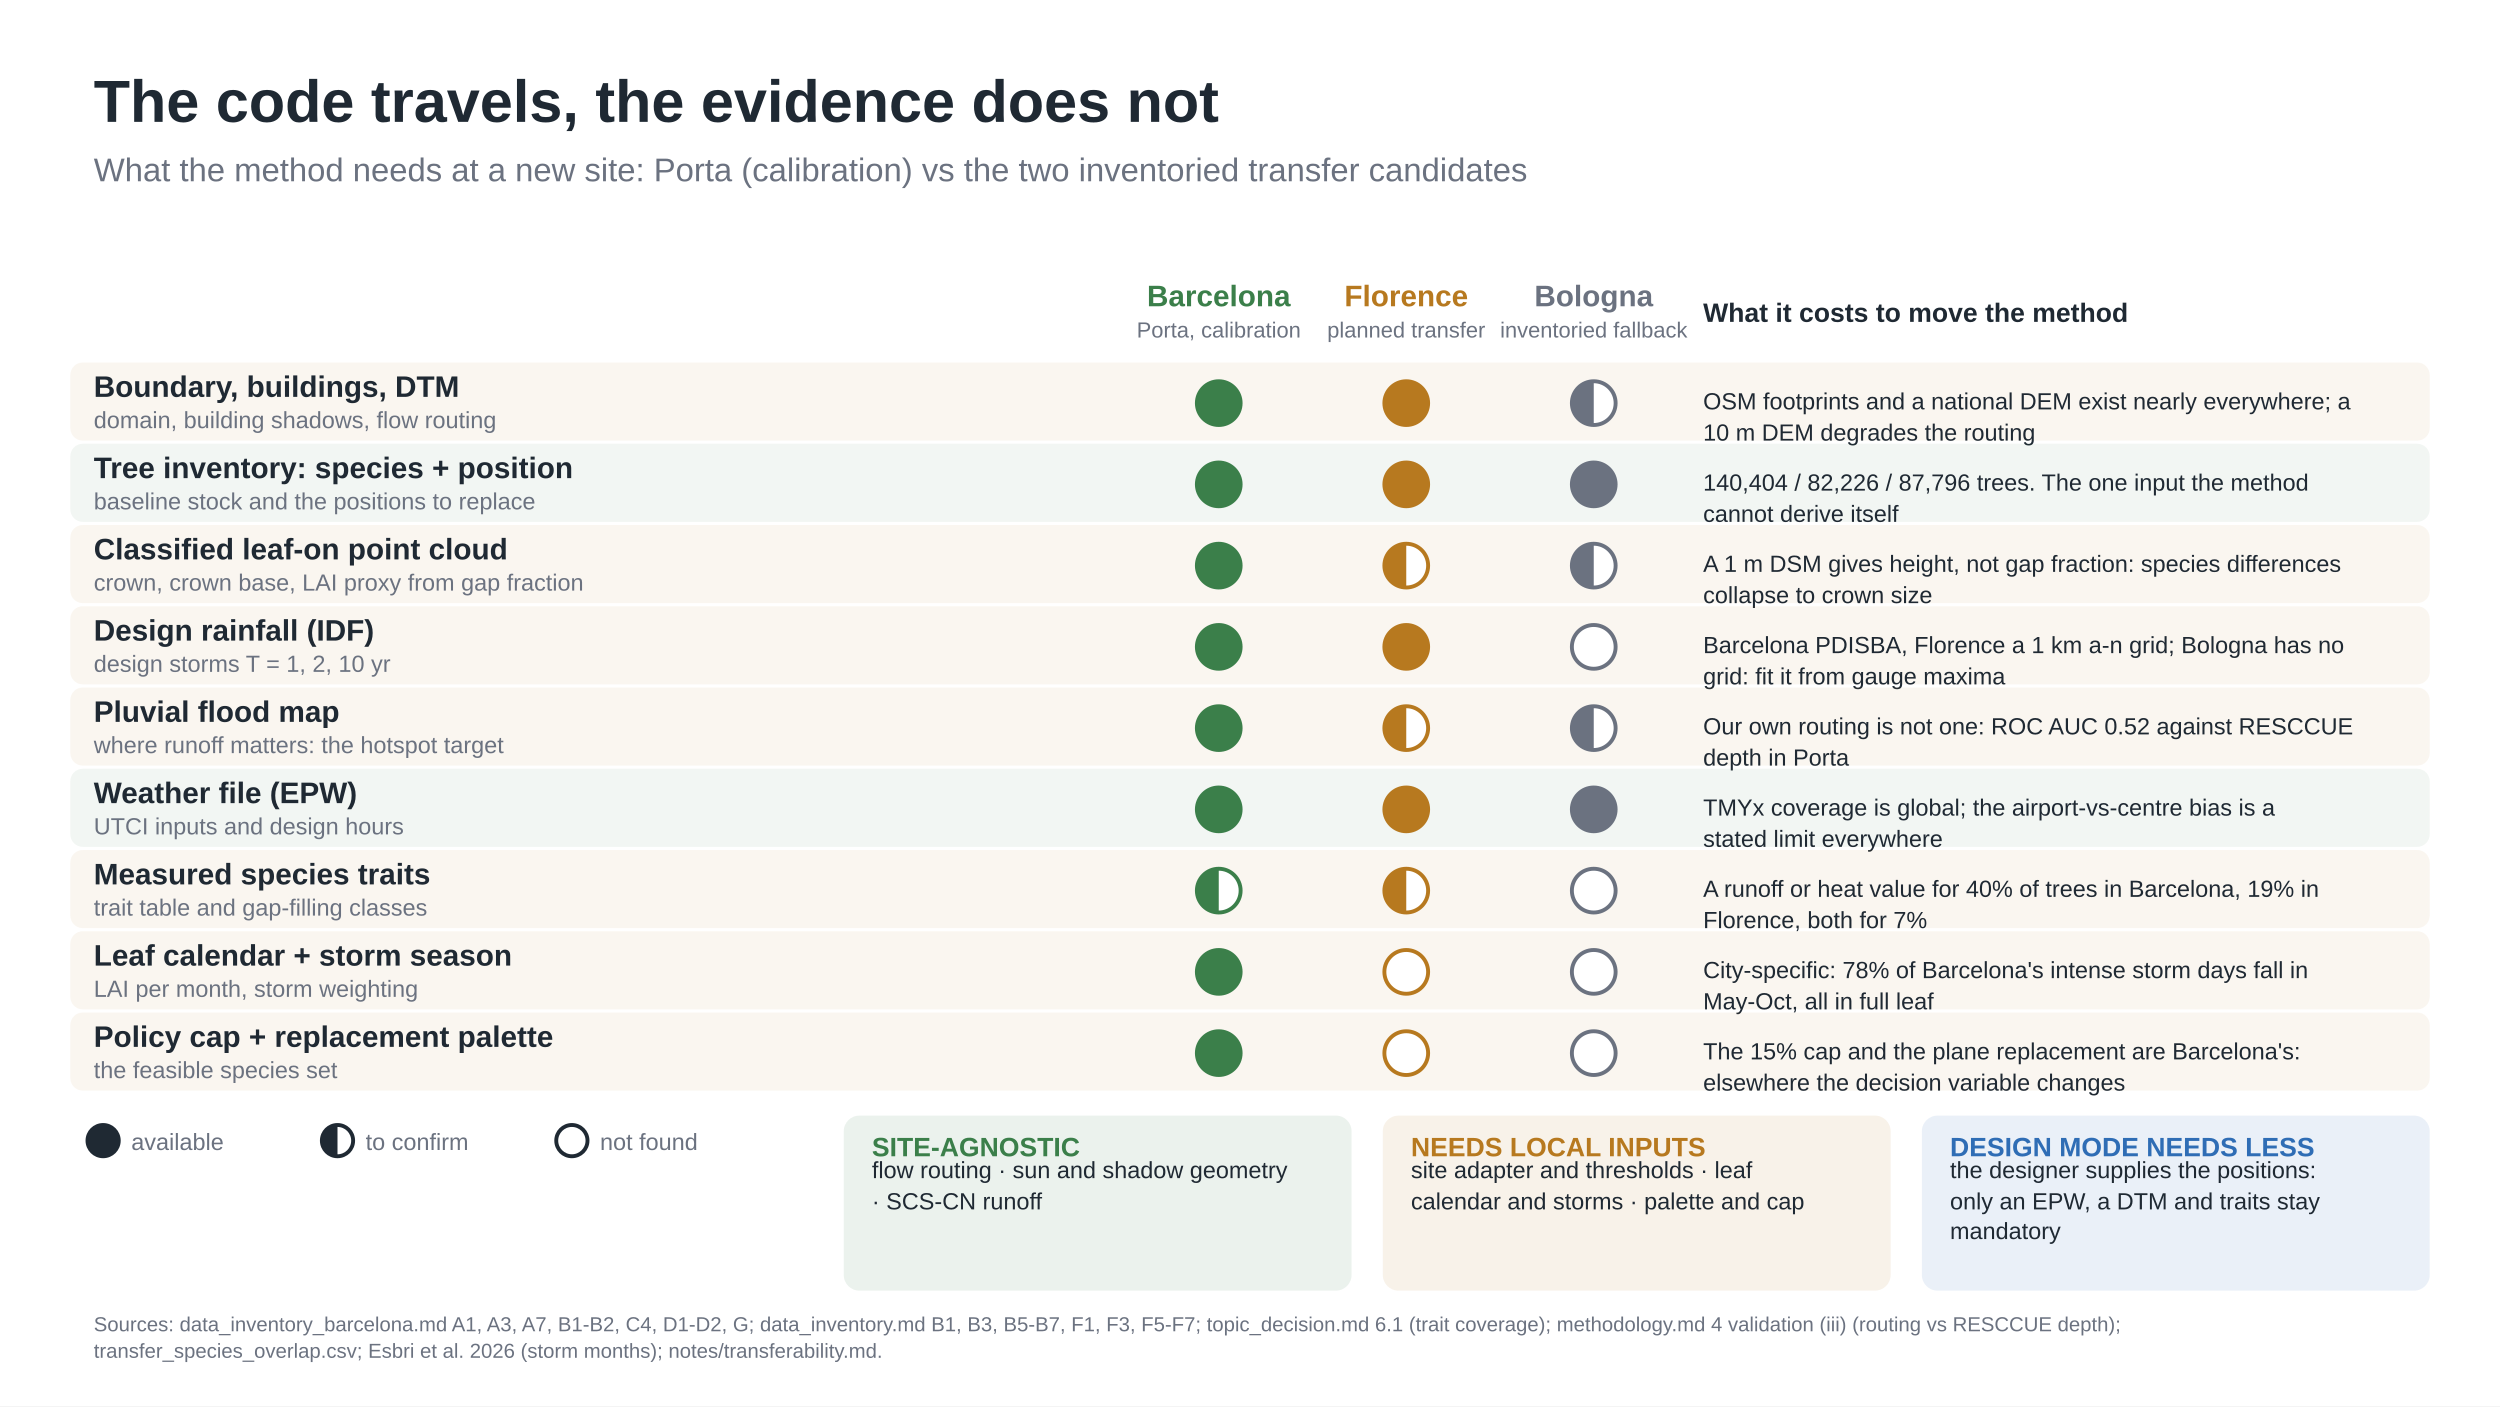
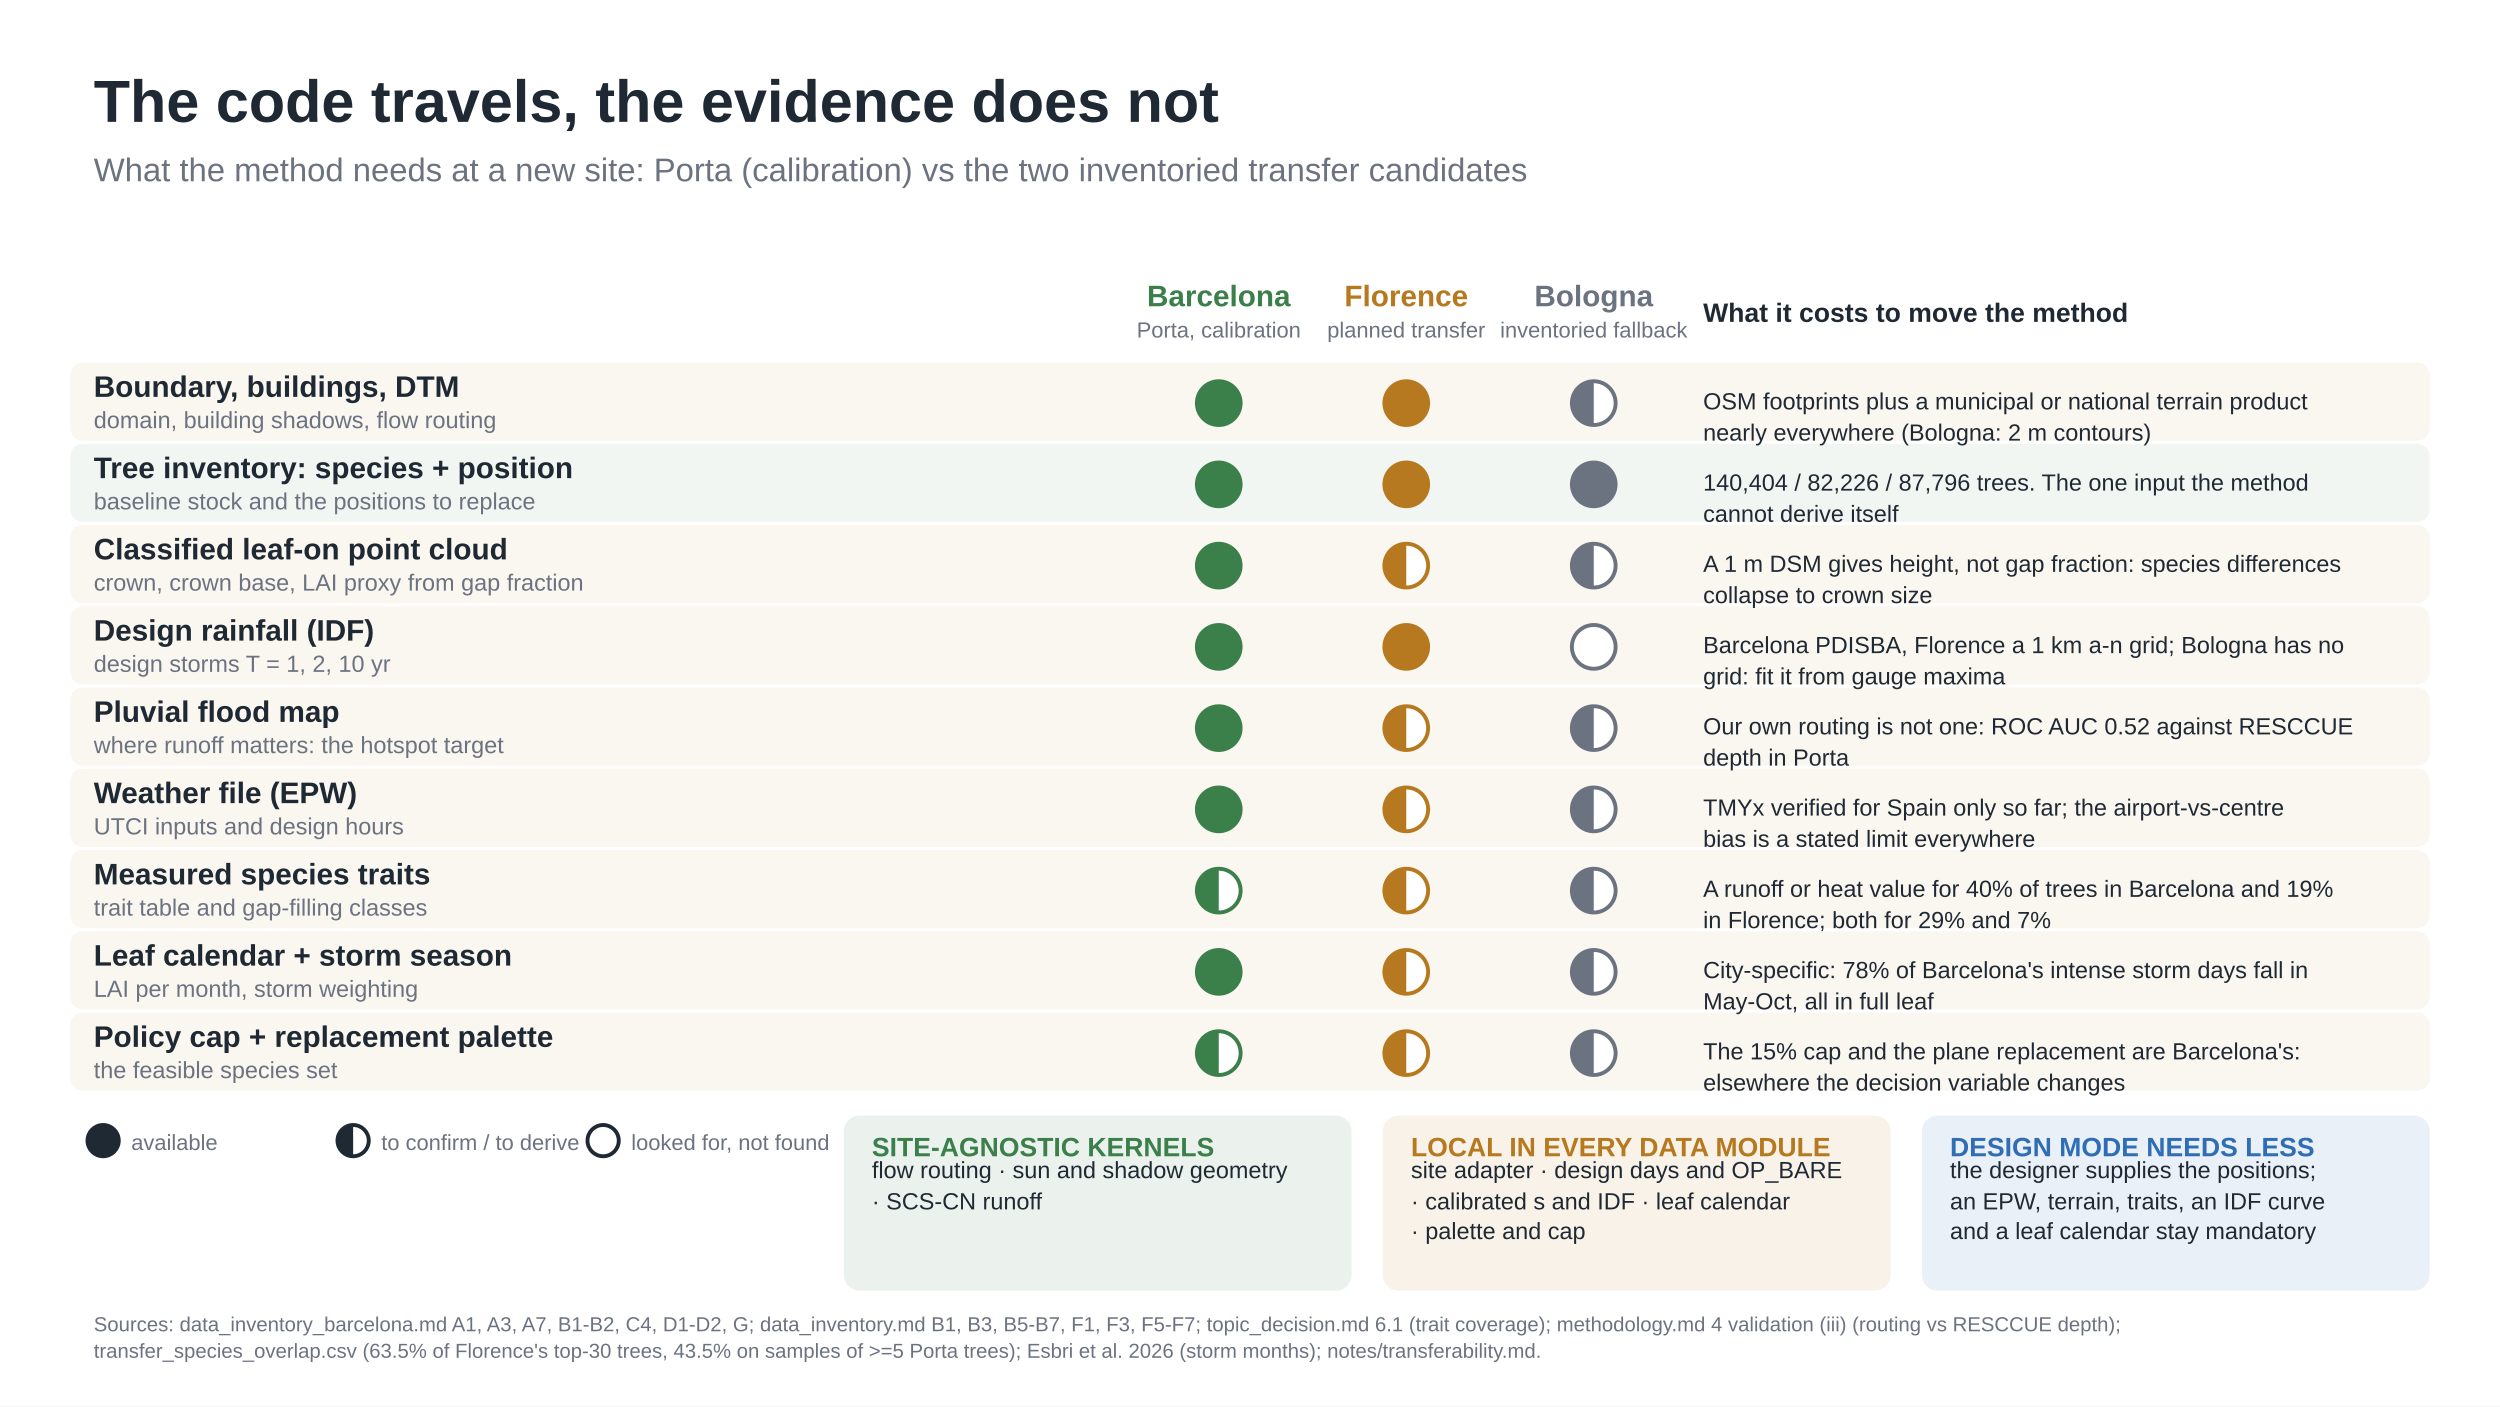
<svg xmlns="http://www.w3.org/2000/svg" width="1600" height="900" viewBox="0 0 1600 900" font-family="Arial, Helvetica, sans-serif">
  <defs>
    <marker id="arr" viewBox="0 0 10 10" refX="9" refY="5" markerWidth="7" markerHeight="7" orient="auto">
      <path d="M0,0 L10,5 L0,10 z" fill="#6B7280" />
    </marker>
  </defs>
  <rect width="1600" height="900" fill="#FFFFFF" />
  <text x="60" y="78" font-size="38" fill="#1F2933" font-weight="bold" text-anchor="start">The code travels, the evidence does not</text>
  <text x="60" y="116" font-size="21" fill="#6B7280" font-weight="normal" text-anchor="start">What the method needs at a new site: Porta (calibration) vs the two inventoried transfer candidates</text>
  <text x="780" y="196" font-size="19" fill="#3B7F4A" font-weight="bold" text-anchor="middle">Barcelona</text>
  <text x="780" y="216" font-size="14" fill="#6B7280" font-weight="normal" text-anchor="middle">Porta, calibration</text>
  <text x="900" y="196" font-size="19" fill="#B7791F" font-weight="bold" text-anchor="middle">Florence</text>
  <text x="900" y="216" font-size="14" fill="#6B7280" font-weight="normal" text-anchor="middle">planned transfer</text>
  <text x="1020" y="196" font-size="19" fill="#6B7280" font-weight="bold" text-anchor="middle">Bologna</text>
  <text x="1020" y="216" font-size="14" fill="#6B7280" font-weight="normal" text-anchor="middle">inventoried fallback</text>
  <text x="1090" y="206" font-size="17" fill="#1F2933" font-weight="bold" text-anchor="start">What it costs to move the method</text>
  <rect x="45" y="232" width="1510" height="50" rx="8" fill="#B7791F" fill-opacity="0.07" stroke="none" stroke-width="2" />
  <text x="60" y="254" font-size="19" fill="#1F2933" font-weight="bold" text-anchor="start">Boundary, buildings, DTM</text>
  <text x="60" y="274" font-size="15" fill="#6B7280" font-weight="normal" text-anchor="start">domain, building shadows, flow routing</text>
  <circle cx="780" cy="258" r="14" fill="#FFFFFF" stroke="#3B7F4A" stroke-width="2.5" />
  <circle cx="780" cy="258" r="14" fill="#3B7F4A" />
  <circle cx="900" cy="258" r="14" fill="#FFFFFF" stroke="#B7791F" stroke-width="2.5" />
  <circle cx="900" cy="258" r="14" fill="#B7791F" />
  <circle cx="1020" cy="258" r="14" fill="#FFFFFF" stroke="#6B7280" stroke-width="2.5" />
  <path d="M1020,244 A14,14 0 0,0 1020,272 Z" fill="#6B7280" />
-   <text x="1090" y="262" font-size="15" fill="#1F2933" font-weight="normal" text-anchor="start">OSM footprints and a national DEM exist nearly everywhere; a</text>
-   <text x="1090" y="282" font-size="15" fill="#1F2933" font-weight="normal" text-anchor="start">10 m DEM degrades the routing</text>
+   <text x="1090" y="262" font-size="15" fill="#1F2933" font-weight="normal" text-anchor="start">OSM footprints plus a municipal or national terrain product</text>
+   <text x="1090" y="282" font-size="15" fill="#1F2933" font-weight="normal" text-anchor="start">nearly everywhere (Bologna: 2 m contours)</text>
  <rect x="45" y="284" width="1510" height="50" rx="8" fill="#3B7F4A" fill-opacity="0.07" stroke="none" stroke-width="2" />
  <text x="60" y="306" font-size="19" fill="#1F2933" font-weight="bold" text-anchor="start">Tree inventory: species + position</text>
  <text x="60" y="326" font-size="15" fill="#6B7280" font-weight="normal" text-anchor="start">baseline stock and the positions to replace</text>
  <circle cx="780" cy="310" r="14" fill="#FFFFFF" stroke="#3B7F4A" stroke-width="2.5" />
  <circle cx="780" cy="310" r="14" fill="#3B7F4A" />
  <circle cx="900" cy="310" r="14" fill="#FFFFFF" stroke="#B7791F" stroke-width="2.5" />
  <circle cx="900" cy="310" r="14" fill="#B7791F" />
  <circle cx="1020" cy="310" r="14" fill="#FFFFFF" stroke="#6B7280" stroke-width="2.5" />
  <circle cx="1020" cy="310" r="14" fill="#6B7280" />
  <text x="1090" y="314" font-size="15" fill="#1F2933" font-weight="normal" text-anchor="start">140,404 / 82,226 / 87,796 trees. The one input the method</text>
  <text x="1090" y="334" font-size="15" fill="#1F2933" font-weight="normal" text-anchor="start">cannot derive itself</text>
  <rect x="45" y="336" width="1510" height="50" rx="8" fill="#B7791F" fill-opacity="0.07" stroke="none" stroke-width="2" />
  <text x="60" y="358" font-size="19" fill="#1F2933" font-weight="bold" text-anchor="start">Classified leaf-on point cloud</text>
  <text x="60" y="378" font-size="15" fill="#6B7280" font-weight="normal" text-anchor="start">crown, crown base, LAI proxy from gap fraction</text>
  <circle cx="780" cy="362" r="14" fill="#FFFFFF" stroke="#3B7F4A" stroke-width="2.5" />
  <circle cx="780" cy="362" r="14" fill="#3B7F4A" />
  <circle cx="900" cy="362" r="14" fill="#FFFFFF" stroke="#B7791F" stroke-width="2.5" />
  <path d="M900,348 A14,14 0 0,0 900,376 Z" fill="#B7791F" />
  <circle cx="1020" cy="362" r="14" fill="#FFFFFF" stroke="#6B7280" stroke-width="2.5" />
  <path d="M1020,348 A14,14 0 0,0 1020,376 Z" fill="#6B7280" />
  <text x="1090" y="366" font-size="15" fill="#1F2933" font-weight="normal" text-anchor="start">A 1 m DSM gives height, not gap fraction: species differences</text>
  <text x="1090" y="386" font-size="15" fill="#1F2933" font-weight="normal" text-anchor="start">collapse to crown size</text>
  <rect x="45" y="388" width="1510" height="50" rx="8" fill="#B7791F" fill-opacity="0.07" stroke="none" stroke-width="2" />
  <text x="60" y="410" font-size="19" fill="#1F2933" font-weight="bold" text-anchor="start">Design rainfall (IDF)</text>
  <text x="60" y="430" font-size="15" fill="#6B7280" font-weight="normal" text-anchor="start">design storms T = 1, 2, 10 yr</text>
  <circle cx="780" cy="414" r="14" fill="#FFFFFF" stroke="#3B7F4A" stroke-width="2.5" />
  <circle cx="780" cy="414" r="14" fill="#3B7F4A" />
  <circle cx="900" cy="414" r="14" fill="#FFFFFF" stroke="#B7791F" stroke-width="2.5" />
  <circle cx="900" cy="414" r="14" fill="#B7791F" />
  <circle cx="1020" cy="414" r="14" fill="#FFFFFF" stroke="#6B7280" stroke-width="2.5" />
  <text x="1090" y="418" font-size="15" fill="#1F2933" font-weight="normal" text-anchor="start">Barcelona PDISBA, Florence a 1 km a-n grid; Bologna has no</text>
  <text x="1090" y="438" font-size="15" fill="#1F2933" font-weight="normal" text-anchor="start">grid: fit it from gauge maxima</text>
  <rect x="45" y="440" width="1510" height="50" rx="8" fill="#B7791F" fill-opacity="0.07" stroke="none" stroke-width="2" />
  <text x="60" y="462" font-size="19" fill="#1F2933" font-weight="bold" text-anchor="start">Pluvial flood map</text>
  <text x="60" y="482" font-size="15" fill="#6B7280" font-weight="normal" text-anchor="start">where runoff matters: the hotspot target</text>
  <circle cx="780" cy="466" r="14" fill="#FFFFFF" stroke="#3B7F4A" stroke-width="2.5" />
  <circle cx="780" cy="466" r="14" fill="#3B7F4A" />
  <circle cx="900" cy="466" r="14" fill="#FFFFFF" stroke="#B7791F" stroke-width="2.5" />
  <path d="M900,452 A14,14 0 0,0 900,480 Z" fill="#B7791F" />
  <circle cx="1020" cy="466" r="14" fill="#FFFFFF" stroke="#6B7280" stroke-width="2.5" />
  <path d="M1020,452 A14,14 0 0,0 1020,480 Z" fill="#6B7280" />
  <text x="1090" y="470" font-size="15" fill="#1F2933" font-weight="normal" text-anchor="start">Our own routing is not one: ROC AUC 0.52 against RESCCUE</text>
  <text x="1090" y="490" font-size="15" fill="#1F2933" font-weight="normal" text-anchor="start">depth in Porta</text>
-   <rect x="45" y="492" width="1510" height="50" rx="8" fill="#3B7F4A" fill-opacity="0.07" stroke="none" stroke-width="2" />
+   <rect x="45" y="492" width="1510" height="50" rx="8" fill="#B7791F" fill-opacity="0.07" stroke="none" stroke-width="2" />
  <text x="60" y="514" font-size="19" fill="#1F2933" font-weight="bold" text-anchor="start">Weather file (EPW)</text>
  <text x="60" y="534" font-size="15" fill="#6B7280" font-weight="normal" text-anchor="start">UTCI inputs and design hours</text>
  <circle cx="780" cy="518" r="14" fill="#FFFFFF" stroke="#3B7F4A" stroke-width="2.5" />
  <circle cx="780" cy="518" r="14" fill="#3B7F4A" />
  <circle cx="900" cy="518" r="14" fill="#FFFFFF" stroke="#B7791F" stroke-width="2.5" />
-   <circle cx="900" cy="518" r="14" fill="#B7791F" />
+   <path d="M900,504 A14,14 0 0,0 900,532 Z" fill="#B7791F" />
  <circle cx="1020" cy="518" r="14" fill="#FFFFFF" stroke="#6B7280" stroke-width="2.5" />
-   <circle cx="1020" cy="518" r="14" fill="#6B7280" />
-   <text x="1090" y="522" font-size="15" fill="#1F2933" font-weight="normal" text-anchor="start">TMYx coverage is global; the airport-vs-centre bias is a</text>
-   <text x="1090" y="542" font-size="15" fill="#1F2933" font-weight="normal" text-anchor="start">stated limit everywhere</text>
+   <path d="M1020,504 A14,14 0 0,0 1020,532 Z" fill="#6B7280" />
+   <text x="1090" y="522" font-size="15" fill="#1F2933" font-weight="normal" text-anchor="start">TMYx verified for Spain only so far; the airport-vs-centre</text>
+   <text x="1090" y="542" font-size="15" fill="#1F2933" font-weight="normal" text-anchor="start">bias is a stated limit everywhere</text>
  <rect x="45" y="544" width="1510" height="50" rx="8" fill="#B7791F" fill-opacity="0.07" stroke="none" stroke-width="2" />
  <text x="60" y="566" font-size="19" fill="#1F2933" font-weight="bold" text-anchor="start">Measured species traits</text>
  <text x="60" y="586" font-size="15" fill="#6B7280" font-weight="normal" text-anchor="start">trait table and gap-filling classes</text>
  <circle cx="780" cy="570" r="14" fill="#FFFFFF" stroke="#3B7F4A" stroke-width="2.5" />
  <path d="M780,556 A14,14 0 0,0 780,584 Z" fill="#3B7F4A" />
  <circle cx="900" cy="570" r="14" fill="#FFFFFF" stroke="#B7791F" stroke-width="2.5" />
  <path d="M900,556 A14,14 0 0,0 900,584 Z" fill="#B7791F" />
  <circle cx="1020" cy="570" r="14" fill="#FFFFFF" stroke="#6B7280" stroke-width="2.5" />
-   <text x="1090" y="574" font-size="15" fill="#1F2933" font-weight="normal" text-anchor="start">A runoff or heat value for 40% of trees in Barcelona, 19% in</text>
-   <text x="1090" y="594" font-size="15" fill="#1F2933" font-weight="normal" text-anchor="start">Florence, both for 7%</text>
+   <path d="M1020,556 A14,14 0 0,0 1020,584 Z" fill="#6B7280" />
+   <text x="1090" y="574" font-size="15" fill="#1F2933" font-weight="normal" text-anchor="start">A runoff or heat value for 40% of trees in Barcelona and 19%</text>
+   <text x="1090" y="594" font-size="15" fill="#1F2933" font-weight="normal" text-anchor="start">in Florence; both for 29% and 7%</text>
  <rect x="45" y="596" width="1510" height="50" rx="8" fill="#B7791F" fill-opacity="0.07" stroke="none" stroke-width="2" />
  <text x="60" y="618" font-size="19" fill="#1F2933" font-weight="bold" text-anchor="start">Leaf calendar + storm season</text>
  <text x="60" y="638" font-size="15" fill="#6B7280" font-weight="normal" text-anchor="start">LAI per month, storm weighting</text>
  <circle cx="780" cy="622" r="14" fill="#FFFFFF" stroke="#3B7F4A" stroke-width="2.5" />
  <circle cx="780" cy="622" r="14" fill="#3B7F4A" />
  <circle cx="900" cy="622" r="14" fill="#FFFFFF" stroke="#B7791F" stroke-width="2.5" />
+   <path d="M900,608 A14,14 0 0,0 900,636 Z" fill="#B7791F" />
  <circle cx="1020" cy="622" r="14" fill="#FFFFFF" stroke="#6B7280" stroke-width="2.5" />
+   <path d="M1020,608 A14,14 0 0,0 1020,636 Z" fill="#6B7280" />
  <text x="1090" y="626" font-size="15" fill="#1F2933" font-weight="normal" text-anchor="start">City-specific: 78% of Barcelona's intense storm days fall in</text>
  <text x="1090" y="646" font-size="15" fill="#1F2933" font-weight="normal" text-anchor="start">May-Oct, all in full leaf</text>
  <rect x="45" y="648" width="1510" height="50" rx="8" fill="#B7791F" fill-opacity="0.07" stroke="none" stroke-width="2" />
  <text x="60" y="670" font-size="19" fill="#1F2933" font-weight="bold" text-anchor="start">Policy cap + replacement palette</text>
  <text x="60" y="690" font-size="15" fill="#6B7280" font-weight="normal" text-anchor="start">the feasible species set</text>
  <circle cx="780" cy="674" r="14" fill="#FFFFFF" stroke="#3B7F4A" stroke-width="2.5" />
-   <circle cx="780" cy="674" r="14" fill="#3B7F4A" />
+   <path d="M780,660 A14,14 0 0,0 780,688 Z" fill="#3B7F4A" />
  <circle cx="900" cy="674" r="14" fill="#FFFFFF" stroke="#B7791F" stroke-width="2.5" />
+   <path d="M900,660 A14,14 0 0,0 900,688 Z" fill="#B7791F" />
  <circle cx="1020" cy="674" r="14" fill="#FFFFFF" stroke="#6B7280" stroke-width="2.5" />
+   <path d="M1020,660 A14,14 0 0,0 1020,688 Z" fill="#6B7280" />
  <text x="1090" y="678" font-size="15" fill="#1F2933" font-weight="normal" text-anchor="start">The 15% cap and the plane replacement are Barcelona's:</text>
  <text x="1090" y="698" font-size="15" fill="#1F2933" font-weight="normal" text-anchor="start">elsewhere the decision variable changes</text>
  <circle cx="66" cy="730" r="10" fill="#FFFFFF" stroke="#1F2933" stroke-width="2.5" />
  <circle cx="66" cy="730" r="10" fill="#1F2933" />
-   <text x="84" y="736" font-size="15" fill="#6B7280" font-weight="normal" text-anchor="start">available</text>
-   <circle cx="216" cy="730" r="10" fill="#FFFFFF" stroke="#1F2933" stroke-width="2.5" />
-   <path d="M216,720 A10,10 0 0,0 216,740 Z" fill="#1F2933" />
-   <text x="234" y="736" font-size="15" fill="#6B7280" font-weight="normal" text-anchor="start">to confirm</text>
-   <circle cx="366" cy="730" r="10" fill="#FFFFFF" stroke="#1F2933" stroke-width="2.5" />
-   <text x="384" y="736" font-size="15" fill="#6B7280" font-weight="normal" text-anchor="start">not found</text>
+   <text x="84" y="736" font-size="14" fill="#6B7280" font-weight="normal" text-anchor="start">available</text>
+   <circle cx="226" cy="730" r="10" fill="#FFFFFF" stroke="#1F2933" stroke-width="2.5" />
+   <path d="M226,720 A10,10 0 0,0 226,740 Z" fill="#1F2933" />
+   <text x="244" y="736" font-size="14" fill="#6B7280" font-weight="normal" text-anchor="start">to confirm / to derive</text>
+   <circle cx="386" cy="730" r="10" fill="#FFFFFF" stroke="#1F2933" stroke-width="2.5" />
+   <text x="404" y="736" font-size="14" fill="#6B7280" font-weight="normal" text-anchor="start">looked for, not found</text>
  <rect x="540" y="714" width="325" height="112" rx="10" fill="#3B7F4A" fill-opacity="0.1" stroke="none" stroke-width="2" />
-   <text x="558" y="740" font-size="17" fill="#3B7F4A" font-weight="bold" text-anchor="start">SITE-AGNOSTIC</text>
+   <text x="558" y="740" font-size="17" fill="#3B7F4A" font-weight="bold" text-anchor="start">SITE-AGNOSTIC KERNELS</text>
  <text x="558" y="754" font-size="15" fill="#1F2933" font-weight="normal" text-anchor="start">flow routing · sun and shadow geometry</text>
  <text x="558" y="774" font-size="15" fill="#1F2933" font-weight="normal" text-anchor="start">· SCS-CN runoff</text>
  <rect x="885" y="714" width="325" height="112" rx="10" fill="#B7791F" fill-opacity="0.1" stroke="none" stroke-width="2" />
-   <text x="903" y="740" font-size="17" fill="#B7791F" font-weight="bold" text-anchor="start">NEEDS LOCAL INPUTS</text>
-   <text x="903" y="754" font-size="15" fill="#1F2933" font-weight="normal" text-anchor="start">site adapter and thresholds · leaf</text>
-   <text x="903" y="774" font-size="15" fill="#1F2933" font-weight="normal" text-anchor="start">calendar and storms · palette and cap</text>
+   <text x="903" y="740" font-size="17" fill="#B7791F" font-weight="bold" text-anchor="start">LOCAL IN EVERY DATA MODULE</text>
+   <text x="903" y="754" font-size="15" fill="#1F2933" font-weight="normal" text-anchor="start">site adapter · design days and OP_BARE</text>
+   <text x="903" y="774" font-size="15" fill="#1F2933" font-weight="normal" text-anchor="start">· calibrated s and IDF · leaf calendar</text>
+   <text x="903" y="793" font-size="15" fill="#1F2933" font-weight="normal" text-anchor="start">· palette and cap</text>
  <rect x="1230" y="714" width="325" height="112" rx="10" fill="#2F6DB5" fill-opacity="0.1" stroke="none" stroke-width="2" />
  <text x="1248" y="740" font-size="17" fill="#2F6DB5" font-weight="bold" text-anchor="start">DESIGN MODE NEEDS LESS</text>
-   <text x="1248" y="754" font-size="15" fill="#1F2933" font-weight="normal" text-anchor="start">the designer supplies the positions:</text>
-   <text x="1248" y="774" font-size="15" fill="#1F2933" font-weight="normal" text-anchor="start">only an EPW, a DTM and traits stay</text>
-   <text x="1248" y="793" font-size="15" fill="#1F2933" font-weight="normal" text-anchor="start">mandatory</text>
+   <text x="1248" y="754" font-size="15" fill="#1F2933" font-weight="normal" text-anchor="start">the designer supplies the positions;</text>
+   <text x="1248" y="774" font-size="15" fill="#1F2933" font-weight="normal" text-anchor="start">an EPW, terrain, traits, an IDF curve</text>
+   <text x="1248" y="793" font-size="15" fill="#1F2933" font-weight="normal" text-anchor="start">and a leaf calendar stay mandatory</text>
  <text x="60" y="852" font-size="13" fill="#6B7280" font-weight="normal" text-anchor="start">Sources: data_inventory_barcelona.md A1, A3, A7, B1-B2, C4, D1-D2, G; data_inventory.md B1, B3, B5-B7, F1, F3, F5-F7; topic_decision.md 6.1 (trait coverage); methodology.md 4 validation (iii) (routing vs RESCCUE depth);</text>
-   <text x="60" y="869" font-size="13" fill="#6B7280" font-weight="normal" text-anchor="start">transfer_species_overlap.csv; Esbri et al. 2026 (storm months); notes/transferability.md.</text>
+   <text x="60" y="869" font-size="13" fill="#6B7280" font-weight="normal" text-anchor="start">transfer_species_overlap.csv (63.5% of Florence's top-30 trees, 43.5% on samples of &gt;=5 Porta trees); Esbri et al. 2026 (storm months); notes/transferability.md.</text>
</svg>
